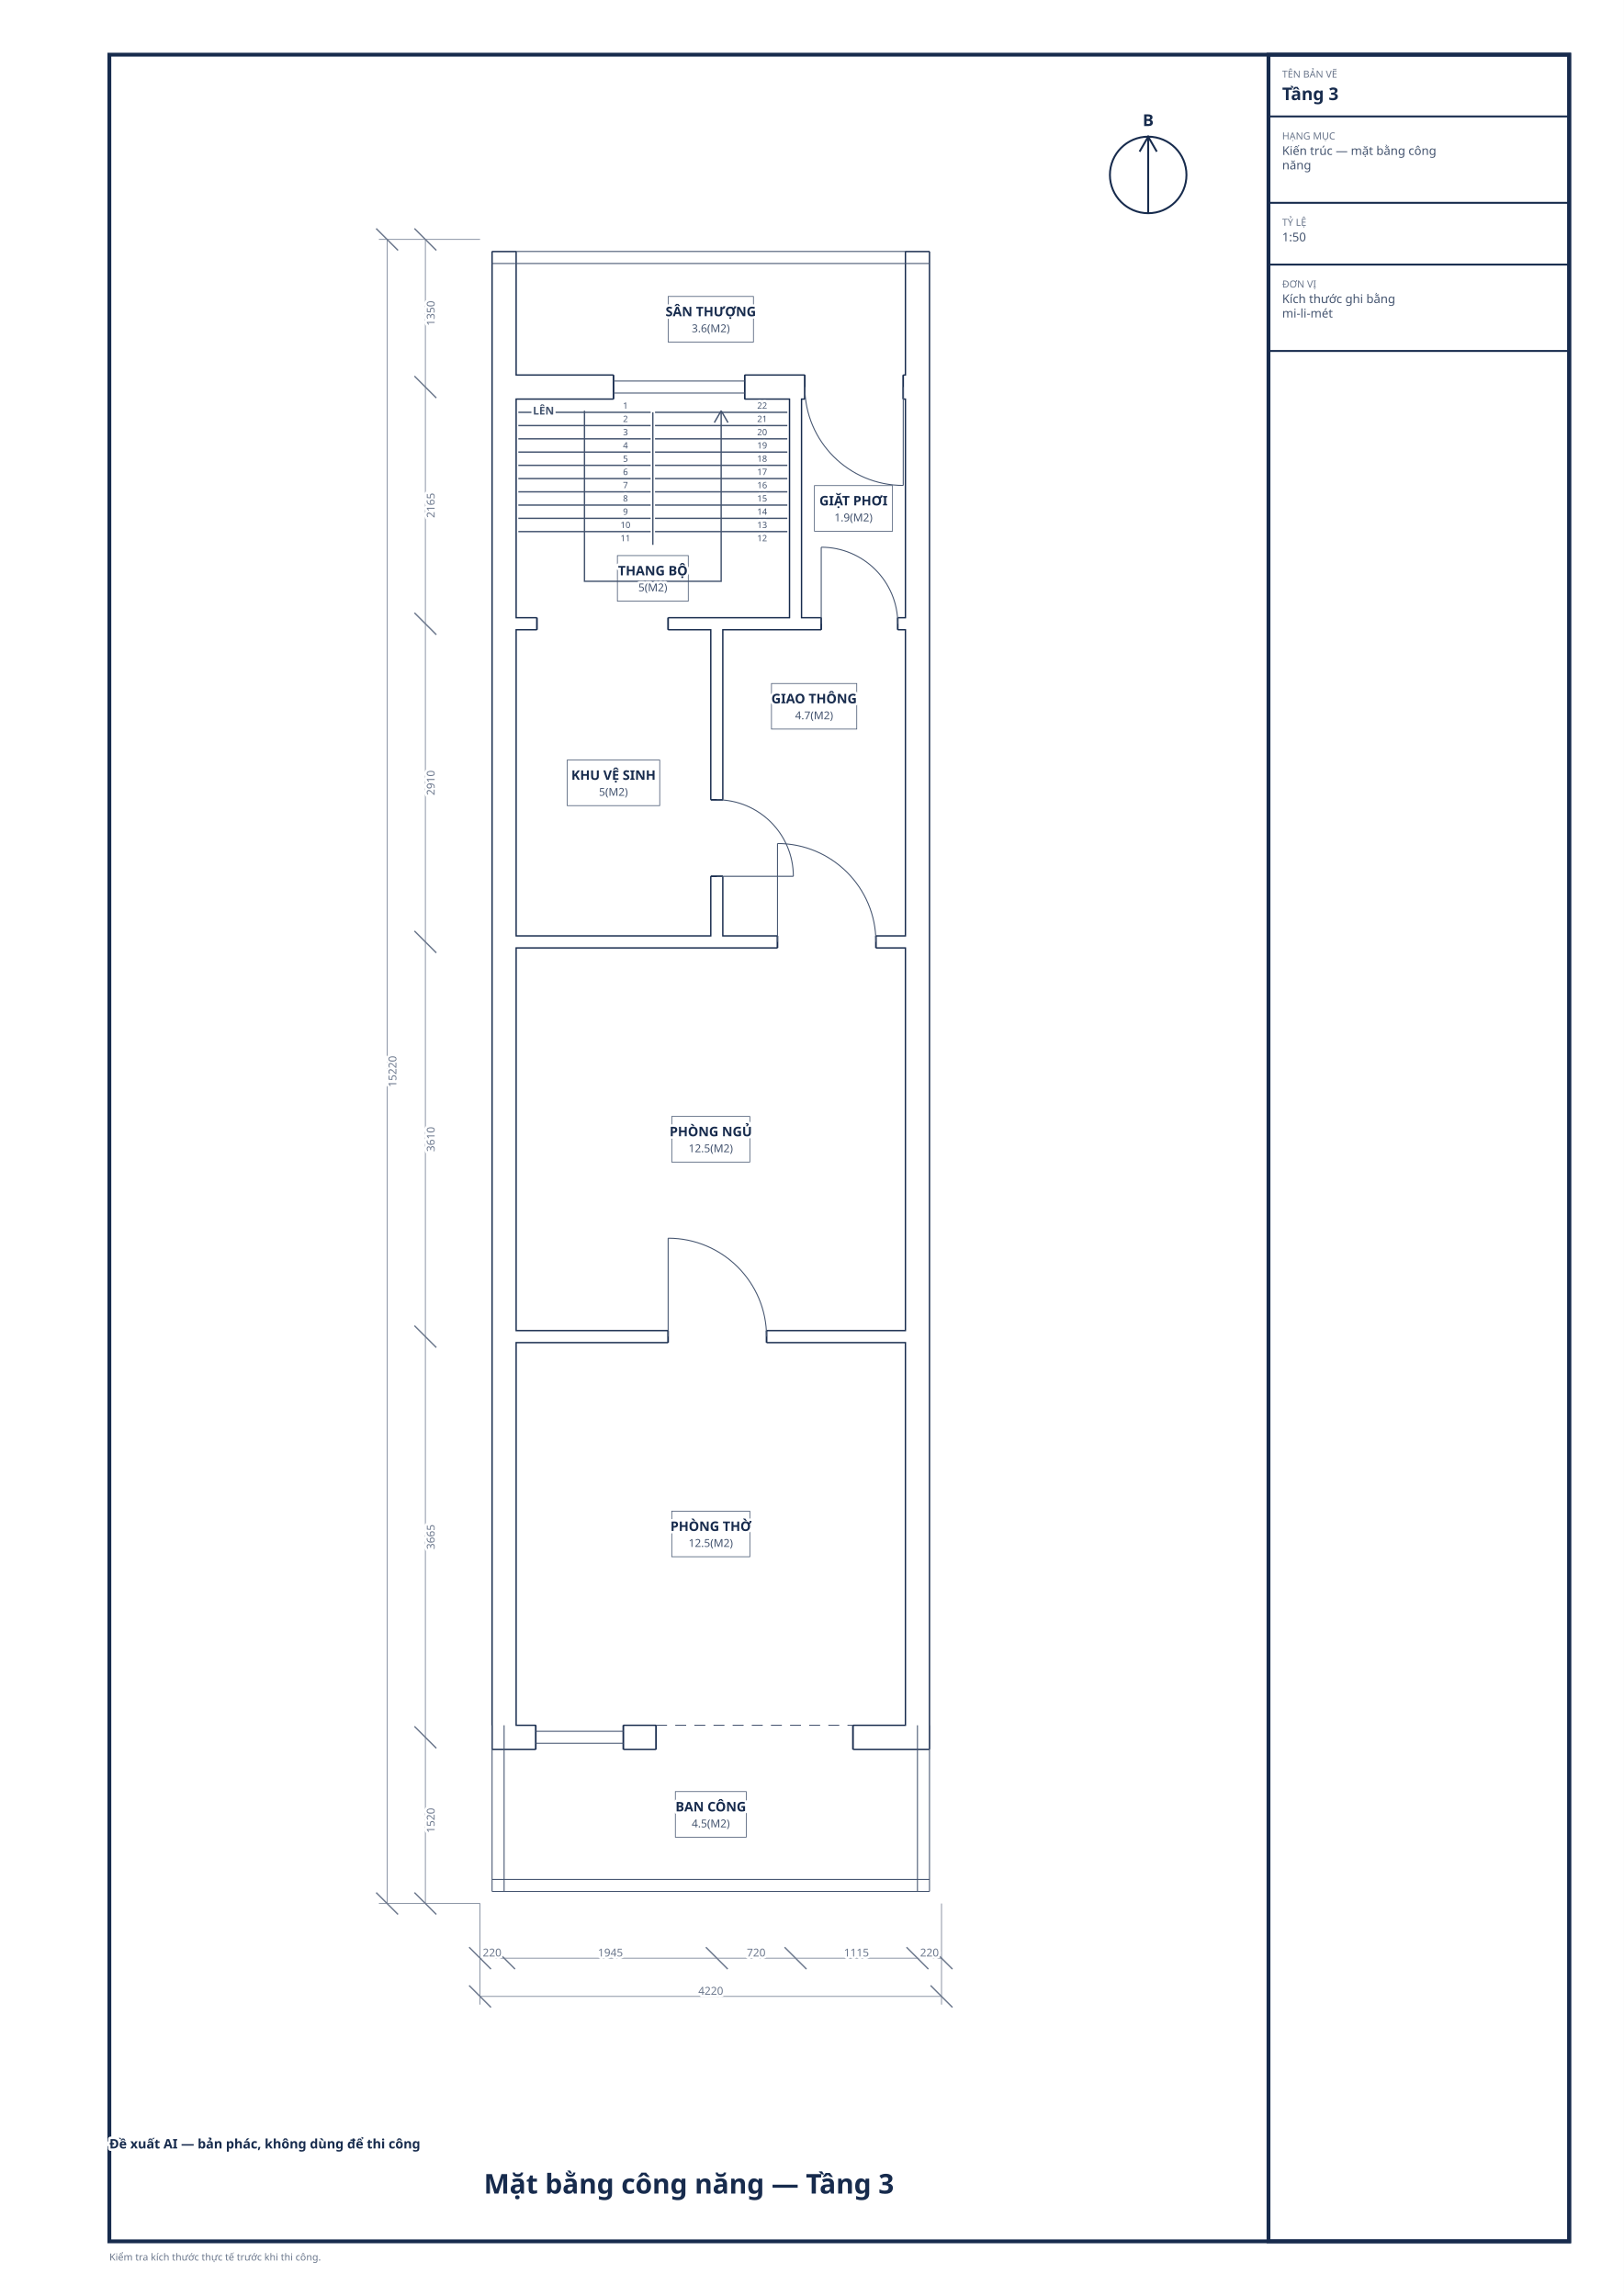
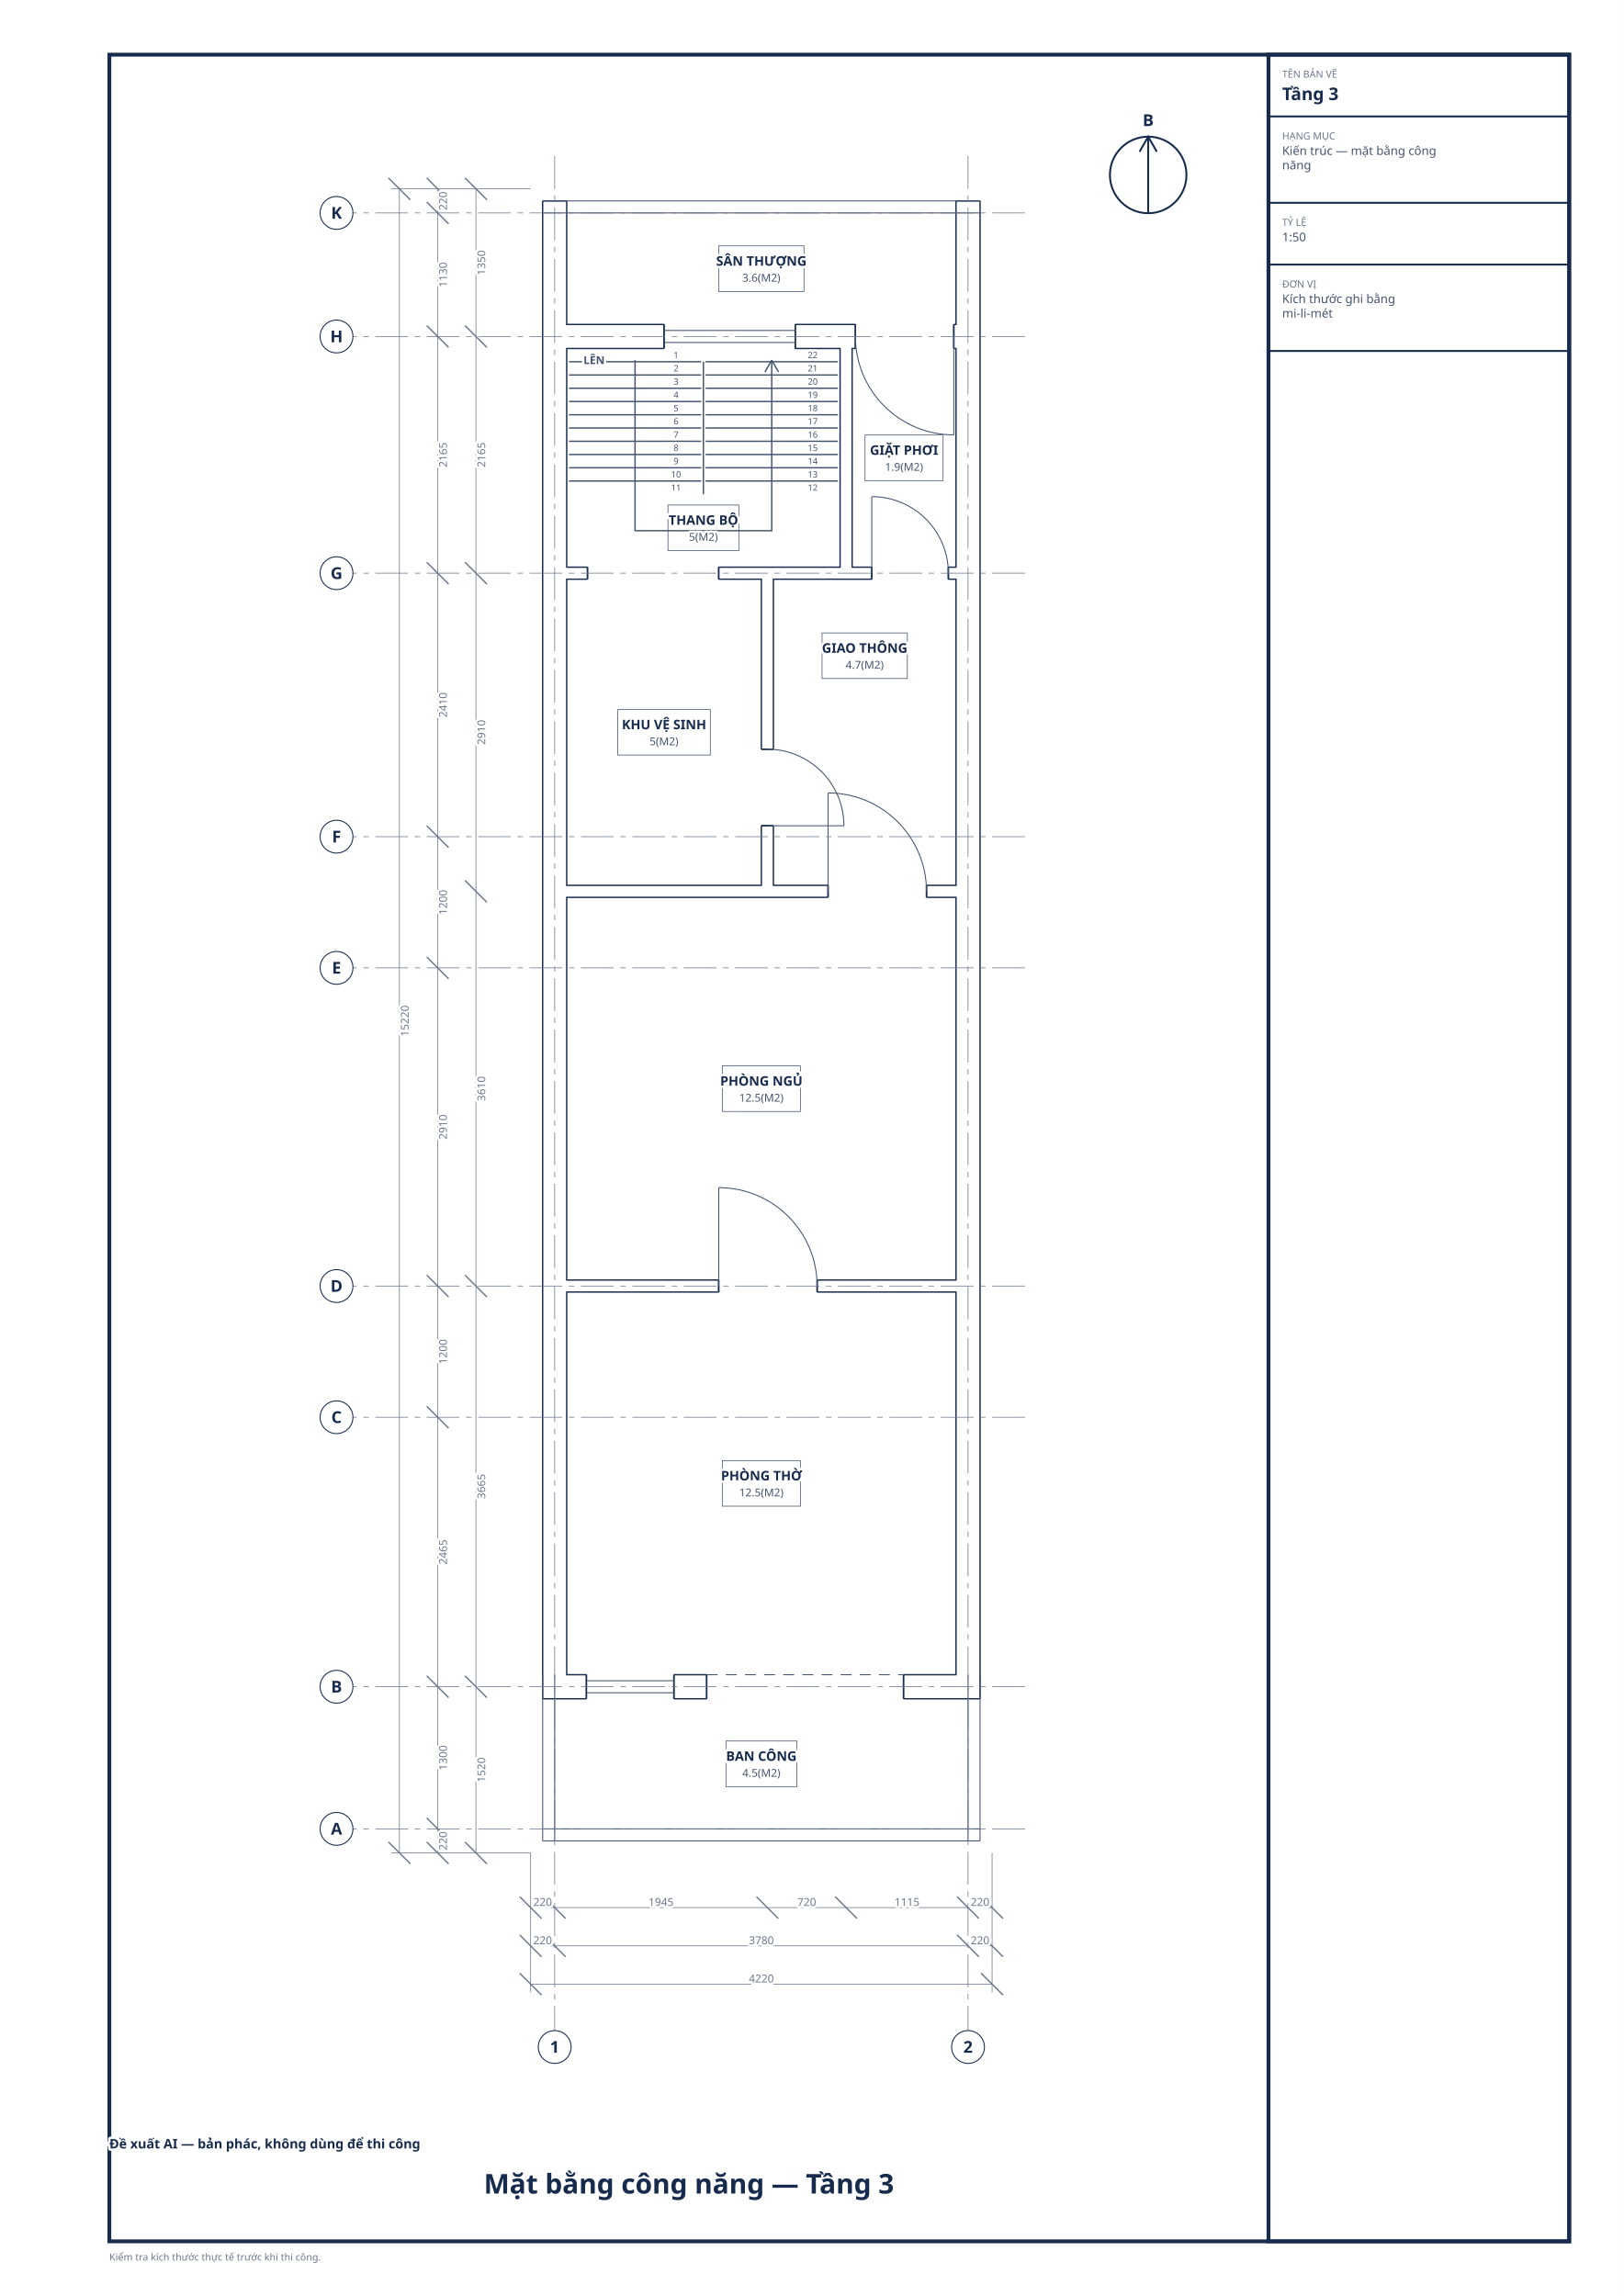
<svg xmlns="http://www.w3.org/2000/svg" viewBox="0 0 297 420" width="297mm" height="420mm">
-   <style>text{font-family:'Be Vietnam Pro', 'Noto Sans', 'Segoe UI', system-ui, sans-serif;text-anchor:middle;dominant-baseline:middle;paint-order:stroke;stroke:#FFFFFF;stroke-width:0.9;stroke-linejoin:round}.fr{stroke:#172B4D;stroke-width:0.7;fill:none;}.tr{stroke:#172B4D;stroke-width:0.35;fill:none;}.wf{fill:#FFFFFF;stroke:none}.w{stroke:#172B4D;stroke-width:0.25;fill:none;}.cl{fill:#172B4D;stroke:#172B4D;stroke-width:0.25}.lb{fill:none;stroke:#44546F;stroke-width:0.13}.rl{stroke:#44546F;stroke-width:0.18;fill:none;}.sd{stroke:#44546F;stroke-width:0.13;fill:none;stroke-dasharray:2.4 1.6;}.op{stroke:#172B4D;stroke-width:0.25;fill:none;}.dl{stroke:#44546F;stroke-width:0.18;fill:none;}.wn{stroke:#44546F;stroke-width:0.18;fill:none;}.st{stroke:#44546F;stroke-width:0.25;fill:none;}.sa{stroke:#44546F;stroke-width:0.25;fill:none;}.stb{stroke:#44546F;stroke-width:0.25;fill:none;stroke-dasharray:1.5 1;}.sab{stroke:#44546F;stroke-width:0.25;fill:none;stroke-dasharray:1.5 1;}.sdt{fill:#44546F;stroke:none}.vd{stroke:#44546F;stroke-width:0.18;fill:#DCDFE4}.nt{stroke:#172B4D;stroke-width:0.35;fill:none;}.dm{stroke:#6B778C;stroke-width:0.13;fill:none;}.dt{stroke:#6B778C;stroke-width:0.25;fill:none;}.tn{font-size:2.4px;fill:#172B4D;font-weight:600;}.ta{font-size:2px;fill:#44546F;}.td{font-size:2px;fill:#6B778C;}.tst{font-size:2px;fill:#44546F;font-weight:600;}.tsn{font-size:1.6px;fill:#44546F;}.tl{font-size:3.2px;fill:#172B4D;font-weight:700;text-anchor:start;}.tw{font-size:2.4px;fill:#172B4D;font-weight:600;text-anchor:start;}.ts{font-size:2.2px;fill:#44546F;text-anchor:start;}.tnn{font-size:3px;fill:#172B4D;font-weight:700;}.tt{font-size:5px;fill:#172B4D;font-weight:700;}.tbl{font-size:1.8px;fill:#6B778C;text-anchor:start;}.tf{font-size:1.8px;fill:#6B778C;text-anchor:start;}.gr{stroke:#172B4D;stroke-width:0.7;fill:none;}.eo{stroke:#172B4D;stroke-width:0.5;fill:none;stroke-linejoin:round;}.fln{stroke:#44546F;stroke-width:0.13;fill:none;stroke-dasharray:3 1.5;}.lm{stroke:#172B4D;stroke-width:0.18;fill:none;}.el{fill:#EEF0F2;stroke:#44546F;stroke-width:0.13}.ff{stroke:#44546F;stroke-width:0.18;fill:none;stroke-dasharray:3 1.5;}.tlm{font-size:2px;fill:#172B4D;text-anchor:start;}.rb{stroke:#172B4D;stroke-width:0.6;fill:none;}.re{stroke:#172B4D;stroke-width:0.3;fill:none;}.rw{stroke:#44546F;stroke-width:0.15;fill:none;}.ra{stroke:#172B4D;stroke-width:0.4;fill:none;}.rlot{stroke:#44546F;stroke-width:0.25;fill:none;stroke-dasharray:6 3;}.rn{fill:#172B4D;stroke:none}</style>
+   <style>text{font-family:'Be Vietnam Pro', 'Noto Sans', 'Segoe UI', system-ui, sans-serif;text-anchor:middle;dominant-baseline:middle;paint-order:stroke;stroke:#FFFFFF;stroke-width:0.9;stroke-linejoin:round}.fr{stroke:#172B4D;stroke-width:0.7;fill:none;}.tr{stroke:#172B4D;stroke-width:0.35;fill:none;}.wf{fill:#FFFFFF;stroke:none}.w{stroke:#172B4D;stroke-width:0.25;fill:none;}.cl{fill:#172B4D;stroke:#172B4D;stroke-width:0.25}.lb{fill:none;stroke:#44546F;stroke-width:0.13}.rl{stroke:#44546F;stroke-width:0.18;fill:none;}.sd{stroke:#44546F;stroke-width:0.13;fill:none;stroke-dasharray:2.4 1.6;}.op{stroke:#172B4D;stroke-width:0.25;fill:none;}.dl{stroke:#44546F;stroke-width:0.18;fill:none;}.wn{stroke:#44546F;stroke-width:0.18;fill:none;}.st{stroke:#44546F;stroke-width:0.25;fill:none;}.sa{stroke:#44546F;stroke-width:0.25;fill:none;}.stb{stroke:#44546F;stroke-width:0.25;fill:none;stroke-dasharray:1.5 1;}.sab{stroke:#44546F;stroke-width:0.25;fill:none;stroke-dasharray:1.5 1;}.sdt{fill:#44546F;stroke:none}.vd{stroke:#44546F;stroke-width:0.18;fill:#DCDFE4}.nt{stroke:#172B4D;stroke-width:0.35;fill:none;}.dm{stroke:#6B778C;stroke-width:0.13;fill:none;}.dt{stroke:#6B778C;stroke-width:0.25;fill:none;}.tn{font-size:2.4px;fill:#172B4D;font-weight:600;}.ta{font-size:2px;fill:#44546F;}.td{font-size:2px;fill:#6B778C;}.tst{font-size:2px;fill:#44546F;font-weight:600;}.tsn{font-size:1.6px;fill:#44546F;}.tl{font-size:3.2px;fill:#172B4D;font-weight:700;text-anchor:start;}.tw{font-size:2.4px;fill:#172B4D;font-weight:600;text-anchor:start;}.ts{font-size:2.2px;fill:#44546F;text-anchor:start;}.tnn{font-size:3px;fill:#172B4D;font-weight:700;}.tt{font-size:5px;fill:#172B4D;font-weight:700;}.tbl{font-size:1.8px;fill:#6B778C;text-anchor:start;}.tf{font-size:1.8px;fill:#6B778C;text-anchor:start;}.gr{stroke:#172B4D;stroke-width:0.7;fill:none;}.eo{stroke:#172B4D;stroke-width:0.5;fill:none;stroke-linejoin:round;}.fln{stroke:#44546F;stroke-width:0.13;fill:none;stroke-dasharray:3 1.5;}.lm{stroke:#172B4D;stroke-width:0.18;fill:none;}.el{fill:#EEF0F2;stroke:#44546F;stroke-width:0.13}.ff{stroke:#44546F;stroke-width:0.18;fill:none;stroke-dasharray:3 1.5;}.tlm{font-size:2px;fill:#172B4D;text-anchor:start;}.rb{stroke:#172B4D;stroke-width:0.6;fill:none;}.re{stroke:#172B4D;stroke-width:0.3;fill:none;}.rw{stroke:#44546F;stroke-width:0.15;fill:none;}.ra{stroke:#172B4D;stroke-width:0.4;fill:none;}.rlot{stroke:#44546F;stroke-width:0.25;fill:none;stroke-dasharray:6 3;}.rn{fill:#172B4D;stroke:none}.dtl{stroke:#44546F;stroke-width:0.13;fill:none;}.gls{stroke:#44546F;stroke-width:0.09;fill:none;}.hl{stroke:#44546F;stroke-width:0.09;fill:none;}.hd{fill:#44546F;stroke:none}.tfl{stroke:none}.msk{fill:#FFFFFF;stroke:none}.ax{stroke:#6B778C;stroke-width:0.13;fill:none;stroke-dasharray:6 1.2 1 1.2;}.lvl{stroke:#6B778C;stroke-width:0.09;fill:none;stroke-dasharray:6 1.2 1 1.2;}.ab{fill:#FFFFFF;stroke:#172B4D;stroke-width:0.18}.tax{font-size:3px;fill:#172B4D;font-weight:600;}.ldr{stroke:#44546F;stroke-width:0.13;fill:none;}.tno{font-size:2px;fill:#172B4D;text-anchor:start;dominant-baseline:auto;}.tne{font-size:2px;fill:#172B4D;text-anchor:end;dominant-baseline:auto;}</style>
  <rect x="0" y="0" width="297" height="420" fill="#FFFFFF" />
  <rect x="20" y="10" width="267" height="400" class="fr" />
  <rect x="232" y="10" width="55" height="400" class="fr" />
  <text x="234.5" y="13.58" class="tbl">TÊN BẢN VẼ</text>
  <text x="234.5" y="17.18" class="tl">Tầng 3</text>
  <path class="tr" d="M 232 21.3 L 287 21.3" />
  <text x="234.5" y="24.88" class="tbl">HẠNG MỤC</text>
  <text x="234.5" y="27.58" class="ts">Kiến trúc — mặt bằng công</text>
  <text x="234.5" y="30.22" class="ts">năng</text>
  <path class="tr" d="M 232 37.1 L 287 37.1" />
  <text x="234.5" y="40.68" class="tbl">TỶ LỆ</text>
  <text x="234.5" y="43.38" class="ts">1:50</text>
  <path class="tr" d="M 232 48.4 L 287 48.4" />
  <text x="234.5" y="51.98" class="tbl">ĐƠN VỊ</text>
  <text x="234.5" y="54.68" class="ts">Kích thước ghi bằng</text>
  <text x="234.5" y="57.32" class="ts">mi-li-mét</text>
  <path class="tr" d="M 232 64.2 L 287 64.2" />
  <text x="126" y="399.5" class="tt">Mặt bằng công năng — Tầng 3</text>
  <text x="20" y="392.16" class="tw">Đề xuất AI — bản phác, không dùng để thi công</text>
  <text x="20" y="412.88" class="tf">Kiểm tra kích thước thực tế trước khi thi công.</text>
-   <path class="wf" d="M 94.4 320 L 94.4 46 L 90 46 L 90 320 Z M 170 320 L 170 46 L 165.6 46 L 165.6 320 Z M 90 320 L 98 320 L 98 315.6 L 90 315.6 Z M 114 320 L 120 320 L 120 315.6 L 114 315.6 Z M 156 320 L 170 320 L 170 315.6 L 156 315.6 Z M 92.2 73 L 112.2 73 L 112.2 68.6 L 92.2 68.6 Z M 136.2 73 L 147.2 73 L 147.2 68.6 L 136.2 68.6 Z M 165.2 73 L 167.8 73 L 167.8 68.6 L 165.2 68.6 Z M 92.2 245.6 L 122.2 245.6 L 122.2 243.4 L 92.2 243.4 Z M 140.2 245.6 L 167.8 245.6 L 167.8 243.4 L 140.2 243.4 Z M 92.2 173.4 L 142.2 173.4 L 142.2 171.2 L 92.2 171.2 Z M 160.2 173.4 L 167.8 173.4 L 167.8 171.2 L 160.2 171.2 Z M 132.2 172.3 L 132.2 160.3 L 130 160.3 L 130 172.3 Z M 132.2 146.3 L 132.2 114.1 L 130 114.1 L 130 146.3 Z M 92.2 115.2 L 98.2 115.2 L 98.2 113 L 92.2 113 Z M 122.2 115.2 L 150.2 115.2 L 150.2 113 L 122.2 113 Z M 164.2 115.2 L 167.8 115.2 L 167.8 113 L 164.2 113 Z M 146.6 115.2 L 146.6 70.8 L 144.4 70.8 L 144.4 115.2 Z" />
-   <path class="w" d="M 94.4 320 L 94.4 319.9 M 94.4 315.7 L 94.4 245.5 M 94.4 243.5 L 94.4 173.3 M 94.4 171.3 L 94.4 115.1 M 94.4 113.1 L 94.4 72.9 M 94.4 68.7 L 94.4 46 M 90 320 L 90 46 M 94.4 320 L 90 320 M 94.4 46 L 90 46 M 170 320 L 170 46 M 165.6 320 L 165.6 319.9 M 165.6 315.7 L 165.6 245.5 M 165.6 243.5 L 165.6 173.3 M 165.6 171.3 L 165.6 115.1 M 165.6 113.1 L 165.6 72.9 M 165.6 68.7 L 165.6 46 M 170 320 L 165.6 320 M 170 46 L 165.6 46 M 90 320 L 98 320 M 90 315.6 L 90.1 315.6 M 94.3 315.6 L 98 315.6 M 90 320 L 90 315.6 M 98 320 L 98 315.6 M 114 320 L 120 320 M 114 315.6 L 120 315.6 M 114 320 L 114 315.6 M 120 320 L 120 315.6 M 156 320 L 170 320 M 156 315.6 L 165.7 315.6 M 169.9 315.6 L 170 315.6 M 156 320 L 156 315.6 M 170 320 L 170 315.6 M 94.3 73 L 112.2 73 M 94.3 68.6 L 112.2 68.6 M 112.2 73 L 112.2 68.6 M 136.2 73 L 144.5 73 M 146.5 73 L 147.2 73 M 136.2 68.6 L 147.2 68.6 M 136.2 73 L 136.2 68.6 M 147.2 73 L 147.2 68.6 M 165.2 73 L 165.7 73 M 165.2 68.6 L 165.7 68.6 M 165.2 73 L 165.2 68.6 M 94.3 245.6 L 122.2 245.6 M 94.3 243.4 L 122.2 243.4 M 122.2 245.6 L 122.2 243.4 M 140.2 245.6 L 165.7 245.6 M 140.2 243.4 L 165.7 243.4 M 140.2 245.6 L 140.2 243.4 M 94.3 173.4 L 142.2 173.4 M 94.3 171.2 L 130.1 171.2 M 132.1 171.2 L 142.2 171.2 M 142.2 173.4 L 142.2 171.2 M 160.2 173.4 L 165.7 173.4 M 160.2 171.2 L 165.7 171.2 M 160.2 173.4 L 160.2 171.2 M 132.2 171.3 L 132.2 160.3 M 130 171.3 L 130 160.3 M 132.2 160.3 L 130 160.3 M 132.2 146.3 L 132.2 115.1 M 130 146.3 L 130 115.1 M 132.2 146.3 L 130 146.3 M 94.3 115.2 L 98.2 115.2 M 94.3 113 L 98.2 113 M 98.2 115.2 L 98.2 113 M 122.2 115.2 L 130.1 115.2 M 132.1 115.2 L 150.2 115.2 M 122.2 113 L 144.5 113 M 146.5 113 L 150.2 113 M 122.2 115.2 L 122.2 113 M 150.2 115.2 L 150.2 113 M 164.2 115.2 L 165.7 115.2 M 164.2 113 L 165.7 113 M 164.2 115.2 L 164.2 113 M 146.6 115.2 L 146.6 115.1 M 146.6 113.1 L 146.6 72.9 M 144.4 115.2 L 144.4 115.1 M 144.4 113.1 L 144.4 72.9 M 146.6 115.2 L 144.4 115.2" />
-   <path class="rl" d="M 90 346 L 170 346 M 90 343.8 L 170 343.8 M 92.2 346 L 92.2 315.6 M 90 346 L 90 315.6 M 170 346 L 170 315.6 M 167.8 346 L 167.8 315.6 M 90 48.2 L 170 48.2 M 90 46 L 170 46" />
-   <path class="op" d="M 120 320 L 120 315.6 M 156 320 L 156 315.6 M 122.2 245.6 L 122.2 243.4 M 140.2 245.6 L 140.2 243.4 M 142.2 173.4 L 142.2 171.2 M 160.2 173.4 L 160.2 171.2 M 132.2 160.3 L 130 160.3 M 132.2 146.3 L 130 146.3 M 98.2 115.2 L 98.2 113 M 122.2 115.2 L 122.2 113 M 150.2 115.2 L 150.2 113 M 164.2 115.2 L 164.2 113 M 147.2 73 L 147.2 68.6 M 165.2 73 L 165.2 68.6 M 98 320 L 98 315.6 M 114 320 L 114 315.6 M 112.2 73 L 112.2 68.6 M 136.2 73 L 136.2 68.6" />
-   <path class="wn" d="M 98 316.7 L 114 316.7 M 98 318.9 L 114 318.9 M 112.2 69.7 L 136.2 69.7 M 112.2 71.9 L 136.2 71.9" />
-   <path class="dl" d="M 122.2 244.5 L 122.2 226.5 M 122.2 226.5 A 18 18 0 0 1 140.2 244.5 M 142.2 172.3 L 142.2 154.3 M 142.2 154.3 A 18 18 0 0 1 160.2 172.3 M 131.1 160.3 L 145.1 160.3 M 145.1 160.3 A 14 14 0 0 0 131.1 146.3 M 150.2 114.1 L 150.2 100.1 M 150.2 100.1 A 14 14 0 0 1 164.2 114.1 M 165.2 70.8 L 165.2 88.8 M 165.2 88.8 A 18 18 0 0 1 147.2 70.8" />
-   <path class="dl" d="M 120 315.6 L 156 315.6" stroke-dasharray="2 1.5" />
-   <path class="st" d="M 94.8 75.424 L 119 75.424 M 94.8 77.848 L 119 77.848 M 94.8 80.273 L 119 80.273 M 94.8 82.697 L 119 82.697 M 94.8 85.121 L 119 85.121 M 94.8 87.545 L 119 87.545 M 94.8 89.97 L 119 89.97 M 94.8 92.394 L 119 92.394 M 94.8 94.818 L 119 94.818 M 94.8 97.242 L 119 97.242 M 119.8 97.242 L 144 97.242 M 119.8 94.818 L 144 94.818 M 119.8 92.394 L 144 92.394 M 119.8 89.97 L 144 89.97 M 119.8 87.545 L 144 87.545 M 119.8 85.121 L 144 85.121 M 119.8 82.697 L 144 82.697 M 119.8 80.273 L 144 80.273 M 119.8 77.848 L 144 77.848 M 119.8 75.424 L 144 75.424 M 119.4 75.424 L 119.4 99.667" />
-   <path class="sa" d="M 106.9 75.133 L 106.9 99.667 L 106.9 106.333 L 131.9 106.333 L 131.9 99.667 L 131.9 75.133 M 130.65 77.308 L 131.9 75.133 M 133.15 77.308 L 131.9 75.133" />
-   <text x="99.4" y="75.133" class="tst">LÊN</text>
-   <text x="114.4" y="74.212" class="tsn">1</text>
-   <text x="114.4" y="76.636" class="tsn">2</text>
-   <text x="114.4" y="79.061" class="tsn">3</text>
-   <text x="114.4" y="81.485" class="tsn">4</text>
-   <text x="114.4" y="83.909" class="tsn">5</text>
-   <text x="114.4" y="86.333" class="tsn">6</text>
-   <text x="114.4" y="88.758" class="tsn">7</text>
-   <text x="114.4" y="91.182" class="tsn">8</text>
-   <text x="114.4" y="93.606" class="tsn">9</text>
-   <text x="114.4" y="96.03" class="tsn">10</text>
-   <text x="114.4" y="98.455" class="tsn">11</text>
-   <text x="139.4" y="98.455" class="tsn">12</text>
-   <text x="139.4" y="96.03" class="tsn">13</text>
-   <text x="139.4" y="93.606" class="tsn">14</text>
-   <text x="139.4" y="91.182" class="tsn">15</text>
-   <text x="139.4" y="88.758" class="tsn">16</text>
-   <text x="139.4" y="86.333" class="tsn">17</text>
-   <text x="139.4" y="83.909" class="tsn">18</text>
-   <text x="139.4" y="81.485" class="tsn">19</text>
-   <text x="139.4" y="79.061" class="tsn">20</text>
-   <text x="139.4" y="76.636" class="tsn">21</text>
-   <text x="139.4" y="74.212" class="tsn">22</text>
-   <rect x="123.52" y="327.73" width="12.96" height="8.34" class="lb" />
-   <text x="130" y="330.5" class="tn">BAN CÔNG</text>
-   <text x="130" y="333.58" class="ta">4.5(M2)</text>
-   <rect x="122.86" y="276.43" width="14.28" height="8.34" class="lb" />
-   <text x="130" y="279.2" class="tn">PHÒNG THỜ</text>
-   <text x="130" y="282.28" class="ta">12.5(M2)</text>
-   <rect x="122.86" y="204.23" width="14.28" height="8.34" class="lb" />
-   <text x="130" y="207" class="tn">PHÒNG NGỦ</text>
-   <text x="130" y="210.08" class="ta">12.5(M2)</text>
-   <rect x="103.74" y="139.03" width="16.92" height="8.34" class="lb" />
-   <text x="112.2" y="141.8" class="tn">KHU VỆ SINH</text>
-   <text x="112.2" y="144.88" class="ta">5(M2)</text>
-   <rect x="141.1" y="125.03" width="15.6" height="8.34" class="lb" />
-   <text x="148.9" y="127.8" class="tn">GIAO THÔNG</text>
-   <text x="148.9" y="130.88" class="ta">4.7(M2)</text>
-   <rect x="112.92" y="101.63" width="12.96" height="8.34" class="lb" />
-   <text x="119.4" y="104.4" class="tn">THANG BỘ</text>
-   <text x="119.4" y="107.48" class="ta">5(M2)</text>
-   <rect x="148.96" y="88.83" width="14.28" height="8.34" class="lb" />
-   <text x="156.1" y="91.6" class="tn">GIẶT PHƠI</text>
-   <text x="156.1" y="94.68" class="ta">1.9(M2)</text>
-   <rect x="122.2" y="54.23" width="15.6" height="8.34" class="lb" />
-   <text x="130" y="57" class="tn">SÂN THƯỢNG</text>
-   <text x="130" y="60.08" class="ta">3.6(M2)</text>
-   <path class="dm" d="M 87.8 358.2 L 172.2 358.2 M 87.8 365.2 L 172.2 365.2 M 87.8 348.2 L 87.8 366.7 M 172.2 348.2 L 172.2 366.7" />
-   <path class="dt" d="M 85.8 356.2 L 89.8 360.2 M 90.2 356.2 L 94.2 360.2 M 129.1 356.2 L 133.1 360.2 M 143.5 356.2 L 147.5 360.2 M 165.8 356.2 L 169.8 360.2 M 170.2 356.2 L 174.2 360.2 M 85.8 363.2 L 89.8 367.2 M 170.2 363.2 L 174.2 367.2" />
-   <text x="90" y="357.2" class="td">220</text>
-   <text x="111.65" y="357.2" class="td">1945</text>
-   <text x="138.3" y="357.2" class="td">720</text>
-   <text x="156.65" y="357.2" class="td">1115</text>
-   <text x="170" y="357.2" class="td">220</text>
-   <text x="130" y="364.2" class="td">4220</text>
-   <path class="dm" d="M 77.8 348.2 L 77.8 43.8 M 70.8 348.2 L 70.8 43.8 M 87.8 348.2 L 69.3 348.2 M 87.8 43.8 L 69.3 43.8" />
-   <path class="dt" d="M 75.8 346.2 L 79.8 350.2 M 75.8 315.8 L 79.8 319.8 M 75.8 242.5 L 79.8 246.5 M 75.8 170.3 L 79.8 174.3 M 75.8 112.1 L 79.8 116.1 M 75.8 68.8 L 79.8 72.8 M 75.8 41.8 L 79.8 45.8 M 68.8 346.2 L 72.8 350.2 M 68.8 41.8 L 72.8 45.8" />
-   <text x="78.8" y="333" class="td" transform="rotate(-90 78.8 333)">1520</text>
-   <text x="78.8" y="281.15" class="td" transform="rotate(-90 78.8 281.15)">3665</text>
-   <text x="78.8" y="208.4" class="td" transform="rotate(-90 78.8 208.4)">3610</text>
-   <text x="78.8" y="143.2" class="td" transform="rotate(-90 78.8 143.2)">2910</text>
-   <text x="78.8" y="92.45" class="td" transform="rotate(-90 78.8 92.45)">2165</text>
-   <text x="78.8" y="57.3" class="td" transform="rotate(-90 78.8 57.3)">1350</text>
-   <text x="71.8" y="196" class="td" transform="rotate(-90 71.8 196)">15220</text>
+   <path class="wf" d="M 103.65 310.75 L 103.65 36.75 L 99.25 36.75 L 99.25 310.75 Z M 179.25 310.75 L 179.25 36.75 L 174.85 36.75 L 174.85 310.75 Z M 99.25 310.75 L 107.25 310.75 L 107.25 306.35 L 99.25 306.35 Z M 123.25 310.75 L 129.25 310.75 L 129.25 306.35 L 123.25 306.35 Z M 165.25 310.75 L 179.25 310.75 L 179.25 306.35 L 165.25 306.35 Z M 101.45 63.75 L 121.45 63.75 L 121.45 59.35 L 101.45 59.35 Z M 145.45 63.75 L 156.45 63.75 L 156.45 59.35 L 145.45 59.35 Z M 174.45 63.75 L 177.05 63.75 L 177.05 59.35 L 174.45 59.35 Z M 101.45 236.35 L 131.45 236.35 L 131.45 234.15 L 101.45 234.15 Z M 149.45 236.35 L 177.05 236.35 L 177.05 234.15 L 149.45 234.15 Z M 101.45 164.15 L 151.45 164.15 L 151.45 161.95 L 101.45 161.95 Z M 169.45 164.15 L 177.05 164.15 L 177.05 161.95 L 169.45 161.95 Z M 141.45 163.05 L 141.45 151.05 L 139.25 151.05 L 139.25 163.05 Z M 141.45 137.05 L 141.45 104.85 L 139.25 104.85 L 139.25 137.05 Z M 101.45 105.95 L 107.45 105.95 L 107.45 103.75 L 101.45 103.75 Z M 131.45 105.95 L 159.45 105.95 L 159.45 103.75 L 131.45 103.75 Z M 173.45 105.95 L 177.05 105.95 L 177.05 103.75 L 173.45 103.75 Z M 155.85 105.95 L 155.85 61.55 L 153.65 61.55 L 153.65 105.95 Z" />
+   <path class="w" d="M 103.65 310.75 L 103.65 310.65 M 103.65 306.45 L 103.65 236.25 M 103.65 234.25 L 103.65 164.05 M 103.65 162.05 L 103.65 105.85 M 103.65 103.85 L 103.65 63.65 M 103.65 59.45 L 103.65 36.75 M 99.25 310.75 L 99.25 36.75 M 103.65 310.75 L 99.25 310.75 M 103.65 36.75 L 99.25 36.75 M 179.25 310.75 L 179.25 36.75 M 174.85 310.75 L 174.85 310.65 M 174.85 306.45 L 174.85 236.25 M 174.85 234.25 L 174.85 164.05 M 174.85 162.05 L 174.85 105.85 M 174.85 103.85 L 174.85 63.65 M 174.85 59.45 L 174.85 36.75 M 179.25 310.75 L 174.85 310.75 M 179.25 36.75 L 174.85 36.75 M 99.25 310.75 L 107.25 310.75 M 99.25 306.35 L 99.35 306.35 M 103.55 306.35 L 107.25 306.35 M 99.25 310.75 L 99.25 306.35 M 107.25 310.75 L 107.25 306.35 M 123.25 310.75 L 129.25 310.75 M 123.25 306.35 L 129.25 306.35 M 123.25 310.75 L 123.25 306.35 M 129.25 310.75 L 129.25 306.35 M 165.25 310.75 L 179.25 310.75 M 165.25 306.35 L 174.95 306.35 M 179.15 306.35 L 179.25 306.35 M 165.25 310.75 L 165.25 306.35 M 179.25 310.75 L 179.25 306.35 M 103.55 63.75 L 121.45 63.75 M 103.55 59.35 L 121.45 59.35 M 121.45 63.75 L 121.45 59.35 M 145.45 63.75 L 153.75 63.75 M 155.75 63.75 L 156.45 63.75 M 145.45 59.35 L 156.45 59.35 M 145.45 63.75 L 145.45 59.35 M 156.45 63.75 L 156.45 59.35 M 174.45 63.75 L 174.95 63.75 M 174.45 59.35 L 174.95 59.35 M 174.45 63.75 L 174.45 59.35 M 103.55 236.35 L 131.45 236.35 M 103.55 234.15 L 131.45 234.15 M 131.45 236.35 L 131.45 234.15 M 149.45 236.35 L 174.95 236.35 M 149.45 234.15 L 174.95 234.15 M 149.45 236.35 L 149.45 234.15 M 103.55 164.15 L 151.45 164.15 M 103.55 161.95 L 139.35 161.95 M 141.35 161.95 L 151.45 161.95 M 151.45 164.15 L 151.45 161.95 M 169.45 164.15 L 174.95 164.15 M 169.45 161.95 L 174.95 161.95 M 169.45 164.15 L 169.45 161.95 M 141.45 162.05 L 141.45 151.05 M 139.25 162.05 L 139.25 151.05 M 141.45 151.05 L 139.25 151.05 M 141.45 137.05 L 141.45 105.85 M 139.25 137.05 L 139.25 105.85 M 141.45 137.05 L 139.25 137.05 M 103.55 105.95 L 107.45 105.95 M 103.55 103.75 L 107.45 103.75 M 107.45 105.95 L 107.45 103.75 M 131.45 105.95 L 139.35 105.95 M 141.35 105.95 L 159.45 105.95 M 131.45 103.75 L 153.75 103.75 M 155.75 103.75 L 159.45 103.75 M 131.45 105.95 L 131.45 103.75 M 159.45 105.95 L 159.45 103.75 M 173.45 105.95 L 174.95 105.95 M 173.45 103.75 L 174.95 103.75 M 173.45 105.95 L 173.45 103.75 M 155.85 105.95 L 155.85 105.85 M 155.85 103.85 L 155.85 63.65 M 153.65 105.95 L 153.65 105.85 M 153.65 103.85 L 153.65 63.65 M 155.85 105.95 L 153.65 105.95" />
+   <path class="rl" d="M 99.25 336.75 L 179.25 336.75 M 99.25 334.55 L 179.25 334.55 M 101.45 336.75 L 101.45 306.35 M 99.25 336.75 L 99.25 306.35 M 179.25 336.75 L 179.25 306.35 M 177.05 336.75 L 177.05 306.35 M 99.25 38.95 L 179.25 38.95 M 99.25 36.75 L 179.25 36.75" />
+   <path class="op" d="M 129.25 310.75 L 129.25 306.35 M 165.25 310.75 L 165.25 306.35 M 131.45 236.35 L 131.45 234.15 M 149.45 236.35 L 149.45 234.15 M 151.45 164.15 L 151.45 161.95 M 169.45 164.15 L 169.45 161.95 M 141.45 151.05 L 139.25 151.05 M 141.45 137.05 L 139.25 137.05 M 107.45 105.95 L 107.45 103.75 M 131.45 105.95 L 131.45 103.75 M 159.45 105.95 L 159.45 103.75 M 173.45 105.95 L 173.45 103.75 M 156.45 63.75 L 156.45 59.35 M 174.45 63.75 L 174.45 59.35 M 107.25 310.75 L 107.25 306.35 M 123.25 310.75 L 123.25 306.35 M 121.45 63.75 L 121.45 59.35 M 145.45 63.75 L 145.45 59.35" />
+   <path class="wn" d="M 107.25 307.45 L 123.25 307.45 M 107.25 309.65 L 123.25 309.65 M 121.45 60.45 L 145.45 60.45 M 121.45 62.65 L 145.45 62.65" />
+   <path class="dl" d="M 131.45 235.25 L 131.45 217.25 M 131.45 217.25 A 18 18 0 0 1 149.45 235.25 M 151.45 163.05 L 151.45 145.05 M 151.45 145.05 A 18 18 0 0 1 169.45 163.05 M 140.35 151.05 L 154.35 151.05 M 154.35 151.05 A 14 14 0 0 0 140.35 137.05 M 159.45 104.85 L 159.45 90.85 M 159.45 90.85 A 14 14 0 0 1 173.45 104.85 M 174.45 61.55 L 174.45 79.55 M 174.45 79.55 A 18 18 0 0 1 156.45 61.55" />
+   <path class="dl" d="M 129.25 306.35 L 165.25 306.35" stroke-dasharray="2 1.5" />
+   <path class="st" d="M 104.05 66.174 L 128.25 66.174 M 104.05 68.598 L 128.25 68.598 M 104.05 71.023 L 128.25 71.023 M 104.05 73.447 L 128.25 73.447 M 104.05 75.871 L 128.25 75.871 M 104.05 78.295 L 128.25 78.295 M 104.05 80.72 L 128.25 80.72 M 104.05 83.144 L 128.25 83.144 M 104.05 85.568 L 128.25 85.568 M 104.05 87.992 L 128.25 87.992 M 129.05 87.992 L 153.25 87.992 M 129.05 85.568 L 153.25 85.568 M 129.05 83.144 L 153.25 83.144 M 129.05 80.72 L 153.25 80.72 M 129.05 78.295 L 153.25 78.295 M 129.05 75.871 L 153.25 75.871 M 129.05 73.447 L 153.25 73.447 M 129.05 71.023 L 153.25 71.023 M 129.05 68.598 L 153.25 68.598 M 129.05 66.174 L 153.25 66.174 M 128.65 66.174 L 128.65 90.417" />
+   <path class="sa" d="M 116.15 65.883 L 116.15 90.417 L 116.15 97.083 L 141.15 97.083 L 141.15 90.417 L 141.15 65.883 M 139.9 68.058 L 141.15 65.883 M 142.4 68.058 L 141.15 65.883" />
+   <text x="108.65" y="65.883" class="tst">LÊN</text>
+   <text x="123.65" y="64.962" class="tsn">1</text>
+   <text x="123.65" y="67.386" class="tsn">2</text>
+   <text x="123.65" y="69.811" class="tsn">3</text>
+   <text x="123.65" y="72.235" class="tsn">4</text>
+   <text x="123.65" y="74.659" class="tsn">5</text>
+   <text x="123.65" y="77.083" class="tsn">6</text>
+   <text x="123.65" y="79.508" class="tsn">7</text>
+   <text x="123.65" y="81.932" class="tsn">8</text>
+   <text x="123.65" y="84.356" class="tsn">9</text>
+   <text x="123.65" y="86.78" class="tsn">10</text>
+   <text x="123.65" y="89.205" class="tsn">11</text>
+   <text x="148.65" y="89.205" class="tsn">12</text>
+   <text x="148.65" y="86.78" class="tsn">13</text>
+   <text x="148.65" y="84.356" class="tsn">14</text>
+   <text x="148.65" y="81.932" class="tsn">15</text>
+   <text x="148.65" y="79.508" class="tsn">16</text>
+   <text x="148.65" y="77.083" class="tsn">17</text>
+   <text x="148.65" y="74.659" class="tsn">18</text>
+   <text x="148.65" y="72.235" class="tsn">19</text>
+   <text x="148.65" y="69.811" class="tsn">20</text>
+   <text x="148.65" y="67.386" class="tsn">21</text>
+   <text x="148.65" y="64.962" class="tsn">22</text>
+   <rect x="132.77" y="318.48" width="12.96" height="8.34" class="lb" />
+   <text x="139.25" y="321.25" class="tn">BAN CÔNG</text>
+   <text x="139.25" y="324.33" class="ta">4.5(M2)</text>
+   <rect x="132.11" y="267.18" width="14.28" height="8.34" class="lb" />
+   <text x="139.25" y="269.95" class="tn">PHÒNG THỜ</text>
+   <text x="139.25" y="273.03" class="ta">12.5(M2)</text>
+   <rect x="132.11" y="194.98" width="14.28" height="8.34" class="lb" />
+   <text x="139.25" y="197.75" class="tn">PHÒNG NGỦ</text>
+   <text x="139.25" y="200.83" class="ta">12.5(M2)</text>
+   <rect x="112.99" y="129.78" width="16.92" height="8.34" class="lb" />
+   <text x="121.45" y="132.55" class="tn">KHU VỆ SINH</text>
+   <text x="121.45" y="135.63" class="ta">5(M2)</text>
+   <rect x="150.35" y="115.78" width="15.6" height="8.34" class="lb" />
+   <text x="158.15" y="118.55" class="tn">GIAO THÔNG</text>
+   <text x="158.15" y="121.63" class="ta">4.7(M2)</text>
+   <rect x="122.17" y="92.38" width="12.96" height="8.34" class="lb" />
+   <text x="128.65" y="95.15" class="tn">THANG BỘ</text>
+   <text x="128.65" y="98.23" class="ta">5(M2)</text>
+   <rect x="158.21" y="79.58" width="14.28" height="8.34" class="lb" />
+   <text x="165.35" y="82.35" class="tn">GIẶT PHƠI</text>
+   <text x="165.35" y="85.43" class="ta">1.9(M2)</text>
+   <rect x="131.45" y="44.98" width="15.6" height="8.34" class="lb" />
+   <text x="139.25" y="47.75" class="tn">SÂN THƯỢNG</text>
+   <text x="139.25" y="50.83" class="ta">3.6(M2)</text>
+   <path class="ax" d="M 101.45 28.55 L 101.45 371.45 M 177.05 28.55 L 177.05 371.45 M 187.45 334.55 L 64.55 334.55 M 187.45 308.55 L 64.55 308.55 M 187.45 259.25 L 64.55 259.25 M 187.45 235.25 L 64.55 235.25 M 187.45 177.05 L 64.55 177.05 M 187.45 153.05 L 64.55 153.05 M 187.45 104.85 L 64.55 104.85 M 187.45 61.55 L 64.55 61.55 M 187.45 38.95 L 64.55 38.95" />
+   <circle cx="101.45" cy="374.45" r="3" class="ab" />
+   <text x="101.45" y="374.45" class="tax">1</text>
+   <circle cx="177.05" cy="374.45" r="3" class="ab" />
+   <text x="177.05" y="374.45" class="tax">2</text>
+   <circle cx="61.55" cy="334.55" r="3" class="ab" />
+   <text x="61.55" y="334.55" class="tax">A</text>
+   <circle cx="61.55" cy="308.55" r="3" class="ab" />
+   <text x="61.55" y="308.55" class="tax">B</text>
+   <circle cx="61.55" cy="259.25" r="3" class="ab" />
+   <text x="61.55" y="259.25" class="tax">C</text>
+   <circle cx="61.55" cy="235.25" r="3" class="ab" />
+   <text x="61.55" y="235.25" class="tax">D</text>
+   <circle cx="61.55" cy="177.05" r="3" class="ab" />
+   <text x="61.55" y="177.05" class="tax">E</text>
+   <circle cx="61.55" cy="153.05" r="3" class="ab" />
+   <text x="61.55" y="153.05" class="tax">F</text>
+   <circle cx="61.55" cy="104.85" r="3" class="ab" />
+   <text x="61.55" y="104.85" class="tax">G</text>
+   <circle cx="61.55" cy="61.55" r="3" class="ab" />
+   <text x="61.55" y="61.55" class="tax">H</text>
+   <circle cx="61.55" cy="38.95" r="3" class="ab" />
+   <text x="61.55" y="38.95" class="tax">K</text>
+   <path class="dm" d="M 97.05 348.95 L 181.45 348.95 M 97.05 355.95 L 181.45 355.95 M 97.05 362.95 L 181.45 362.95 M 97.05 338.95 L 97.05 364.45 M 181.45 338.95 L 181.45 364.45" />
+   <path class="dt" d="M 95.05 346.95 L 99.05 350.95 M 99.45 346.95 L 103.45 350.95 M 138.35 346.95 L 142.35 350.95 M 152.75 346.95 L 156.75 350.95 M 175.05 346.95 L 179.05 350.95 M 179.45 346.95 L 183.45 350.95 M 95.05 353.95 L 99.05 357.95 M 99.45 353.95 L 103.45 357.95 M 175.05 353.95 L 179.05 357.95 M 179.45 353.95 L 183.45 357.95 M 95.05 360.95 L 99.05 364.95 M 179.45 360.95 L 183.45 364.95" />
+   <text x="99.25" y="347.95" class="td">220</text>
+   <text x="120.9" y="347.95" class="td">1945</text>
+   <text x="147.55" y="347.95" class="td">720</text>
+   <text x="165.9" y="347.95" class="td">1115</text>
+   <text x="179.25" y="347.95" class="td">220</text>
+   <text x="99.25" y="354.95" class="td">220</text>
+   <text x="139.25" y="354.95" class="td">3780</text>
+   <text x="179.25" y="354.95" class="td">220</text>
+   <text x="139.25" y="361.95" class="td">4220</text>
+   <path class="dm" d="M 87.05 338.95 L 87.05 34.55 M 80.05 338.95 L 80.05 34.55 M 73.05 338.95 L 73.05 34.55 M 97.05 338.95 L 71.55 338.95 M 97.05 34.55 L 71.55 34.55" />
+   <path class="dt" d="M 85.05 336.95 L 89.05 340.95 M 85.05 306.55 L 89.05 310.55 M 85.05 233.25 L 89.05 237.25 M 85.05 161.05 L 89.05 165.05 M 85.05 102.85 L 89.05 106.85 M 85.05 59.55 L 89.05 63.55 M 85.05 32.55 L 89.05 36.55 M 78.05 336.95 L 82.05 340.95 M 78.05 332.55 L 82.05 336.55 M 78.05 306.55 L 82.05 310.55 M 78.05 257.25 L 82.05 261.25 M 78.05 233.25 L 82.05 237.25 M 78.05 175.05 L 82.05 179.05 M 78.05 151.05 L 82.05 155.05 M 78.05 102.85 L 82.05 106.85 M 78.05 59.55 L 82.05 63.55 M 78.05 36.95 L 82.05 40.95 M 78.05 32.55 L 82.05 36.55 M 71.05 336.95 L 75.05 340.95 M 71.05 32.55 L 75.05 36.55" />
+   <text x="88.05" y="323.75" class="td" transform="rotate(-90 88.05 323.75)">1520</text>
+   <text x="88.05" y="271.9" class="td" transform="rotate(-90 88.05 271.9)">3665</text>
+   <text x="88.05" y="199.15" class="td" transform="rotate(-90 88.05 199.15)">3610</text>
+   <text x="88.05" y="133.95" class="td" transform="rotate(-90 88.05 133.95)">2910</text>
+   <text x="88.05" y="83.2" class="td" transform="rotate(-90 88.05 83.2)">2165</text>
+   <text x="88.05" y="48.05" class="td" transform="rotate(-90 88.05 48.05)">1350</text>
+   <text x="81.05" y="336.75" class="td" transform="rotate(-90 81.05 336.75)">220</text>
+   <text x="81.05" y="321.55" class="td" transform="rotate(-90 81.05 321.55)">1300</text>
+   <text x="81.05" y="283.9" class="td" transform="rotate(-90 81.05 283.9)">2465</text>
+   <text x="81.05" y="247.25" class="td" transform="rotate(-90 81.05 247.25)">1200</text>
+   <text x="81.05" y="206.15" class="td" transform="rotate(-90 81.05 206.15)">2910</text>
+   <text x="81.05" y="165.05" class="td" transform="rotate(-90 81.05 165.05)">1200</text>
+   <text x="81.05" y="128.95" class="td" transform="rotate(-90 81.05 128.95)">2410</text>
+   <text x="81.05" y="83.2" class="td" transform="rotate(-90 81.05 83.2)">2165</text>
+   <text x="81.05" y="50.25" class="td" transform="rotate(-90 81.05 50.25)">1130</text>
+   <text x="81.05" y="36.75" class="td" transform="rotate(-90 81.05 36.75)">220</text>
+   <text x="74.05" y="186.75" class="td" transform="rotate(-90 74.05 186.75)">15220</text>
  <circle cx="210" cy="32" r="7" class="nt" />
  <path class="nt" d="M 210 39 L 210 25 M 208.425 27.741 L 210 25 L 211.575 27.741" />
  <text x="210" y="22" class="tnn">B</text>
</svg>
